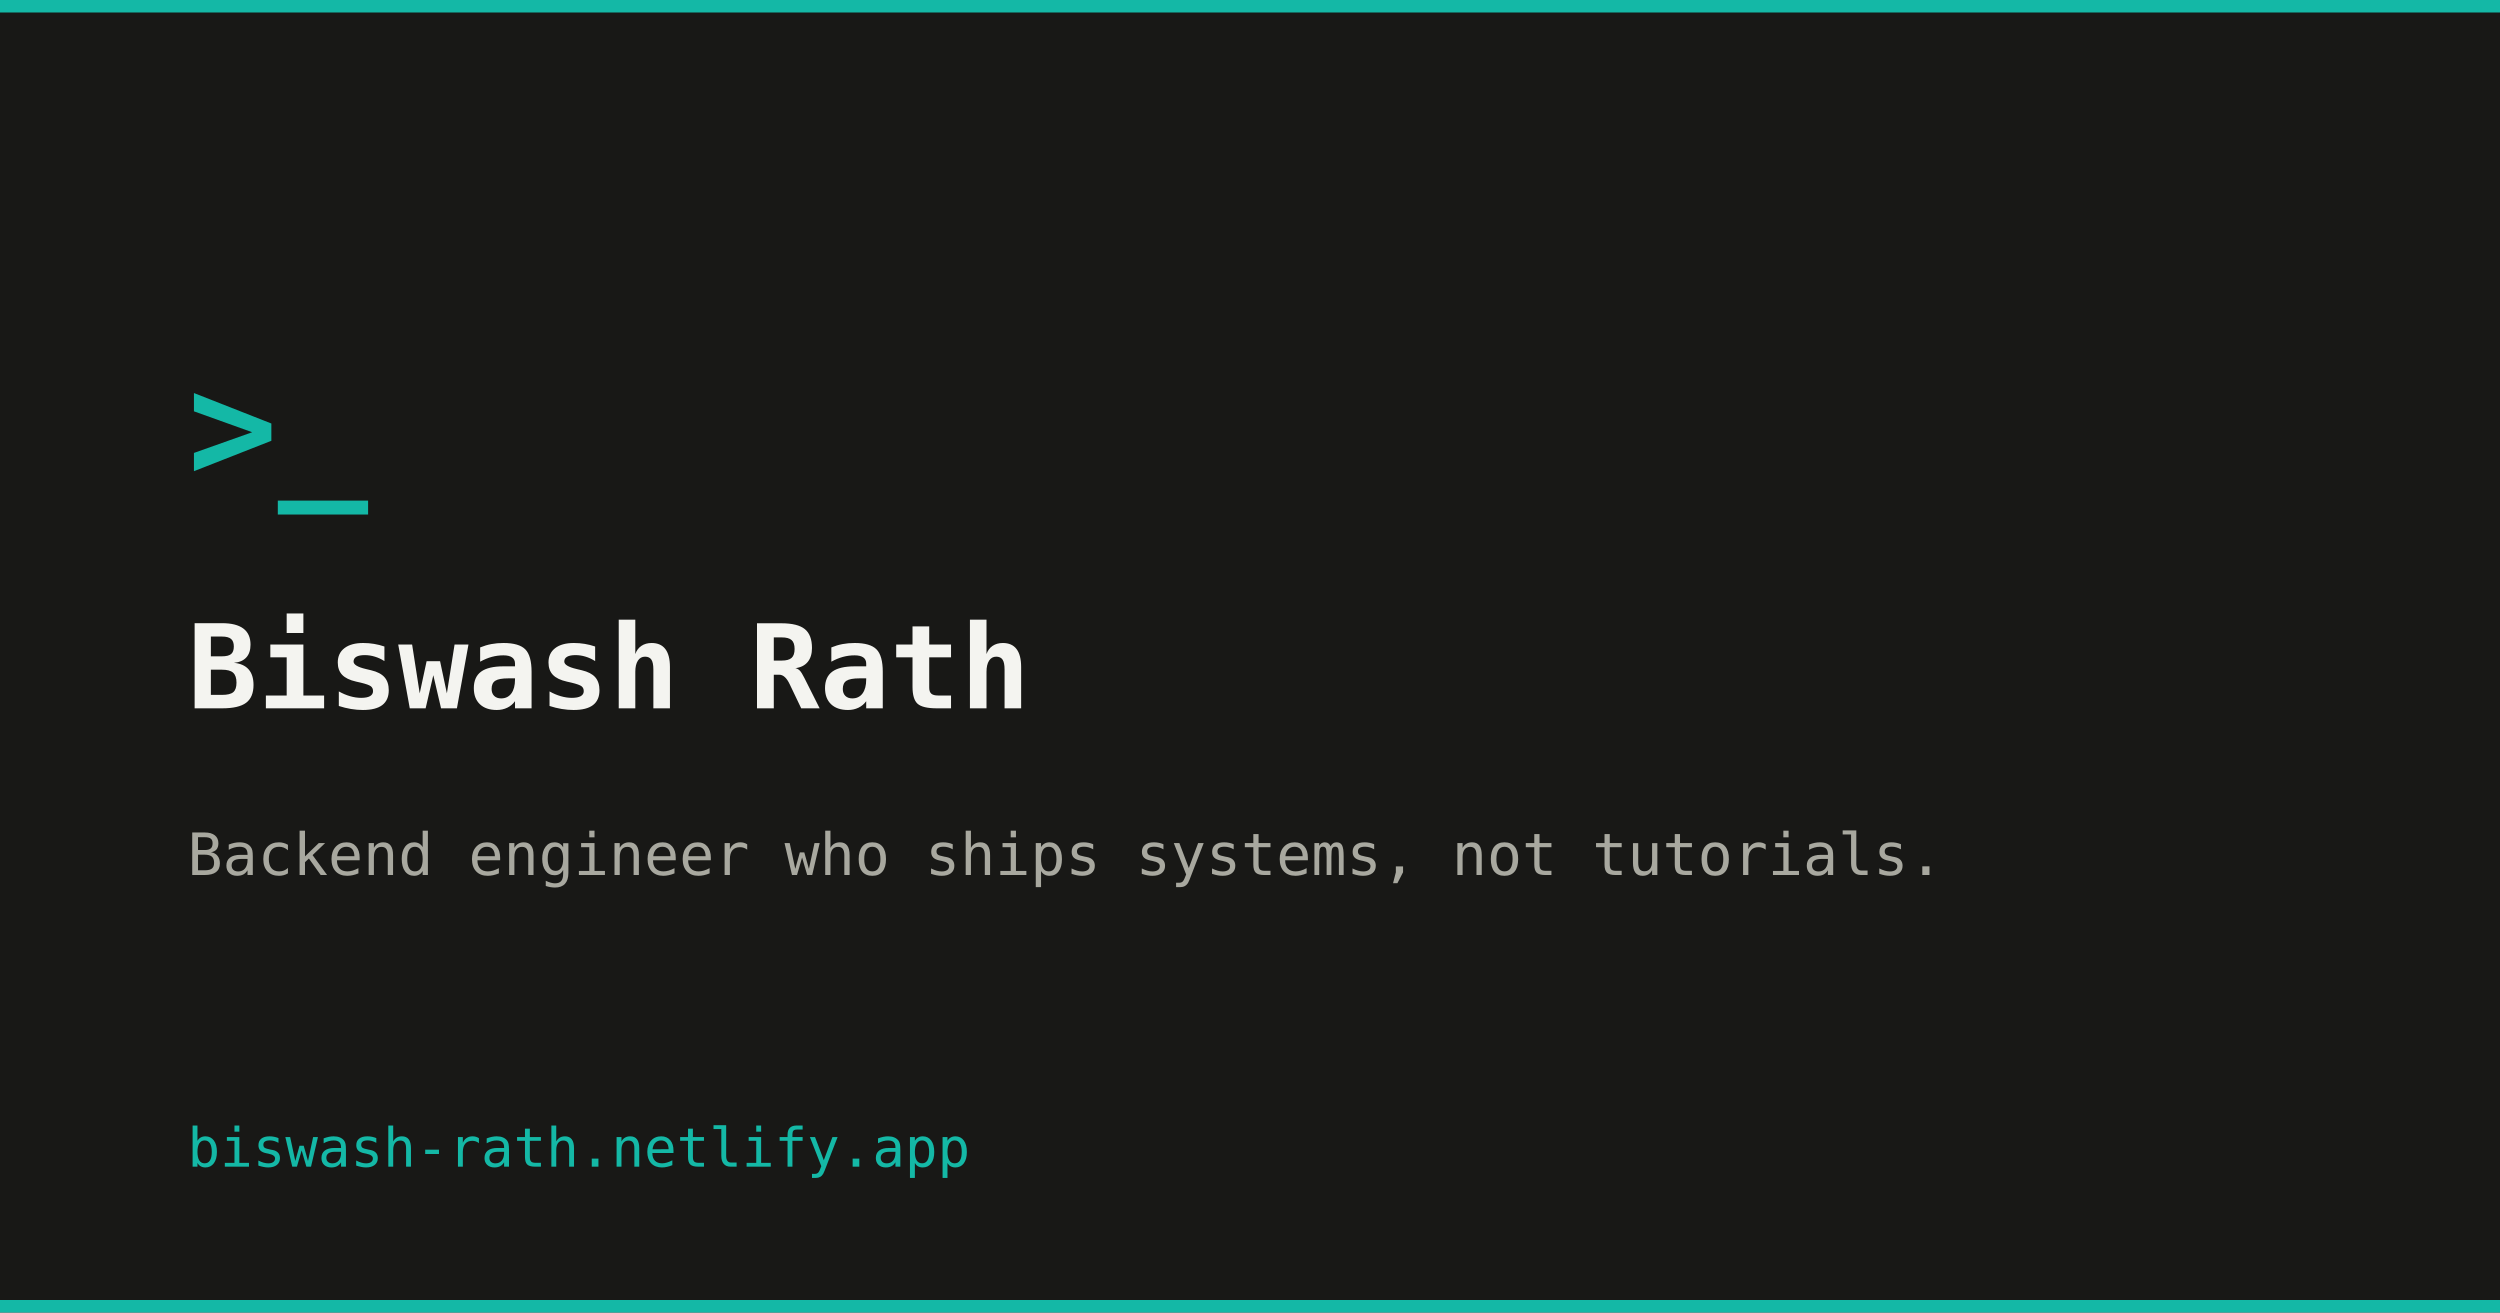
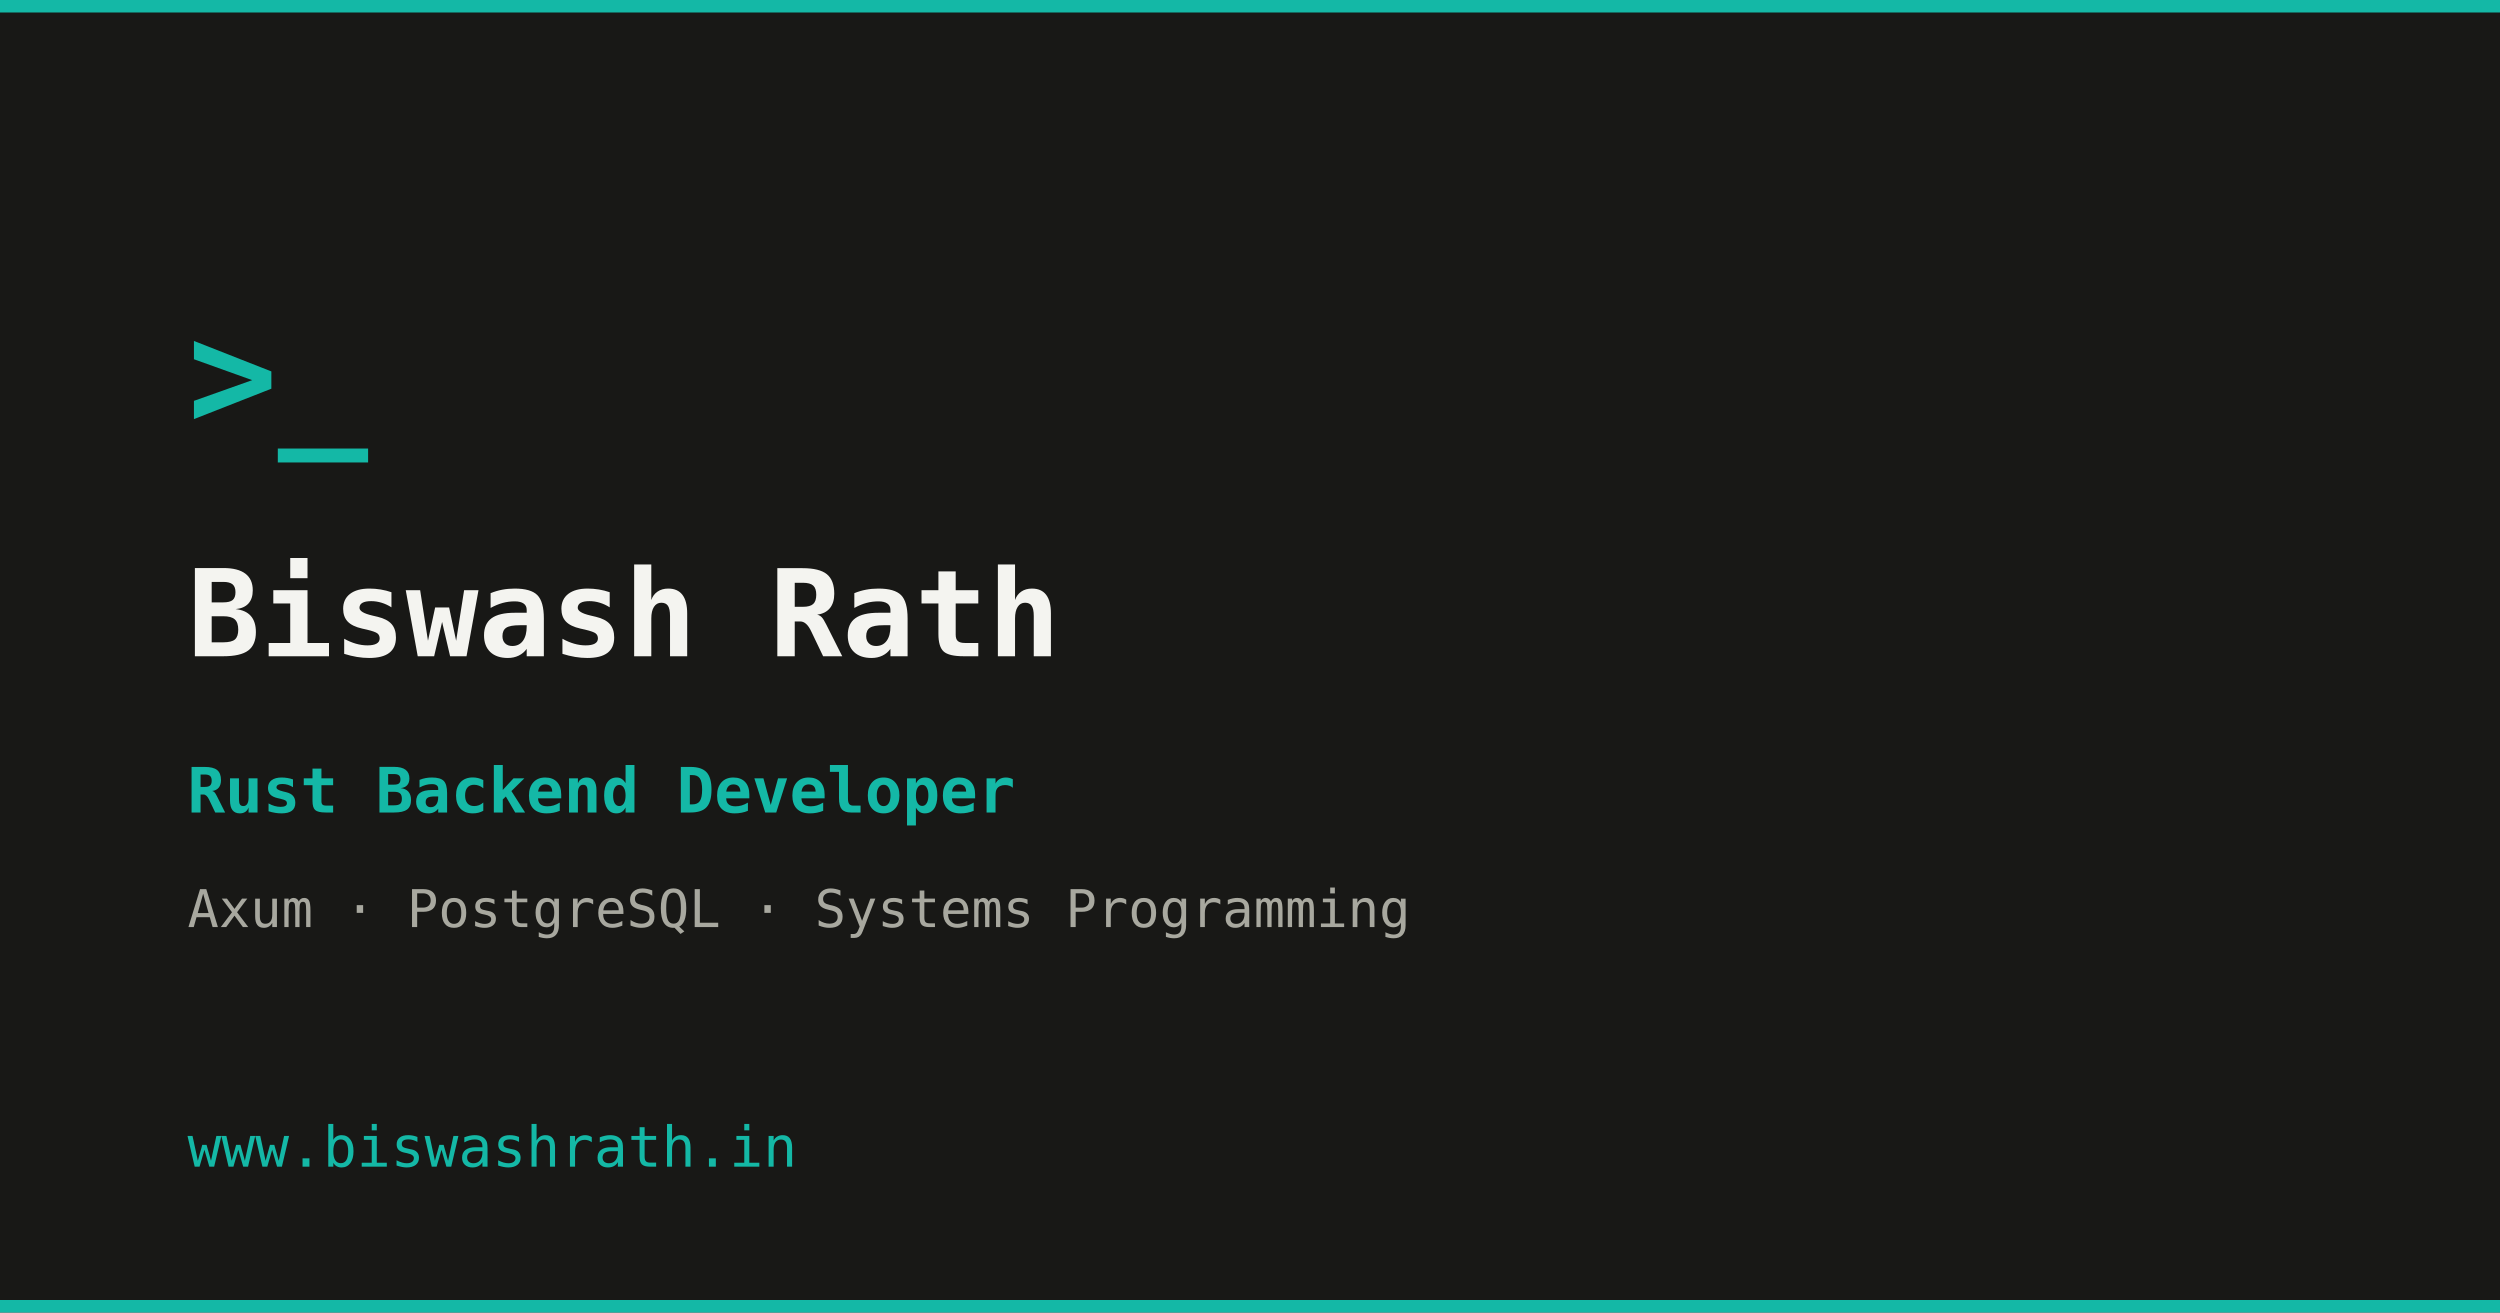
<svg xmlns="http://www.w3.org/2000/svg" width="1200" height="630" viewBox="0 0 1200 630">
  <rect width="1200" height="630" fill="#181816" />
  <rect x="0" y="0" width="1200" height="6" fill="#14b8a6" />
  <rect x="0" y="624" width="1200" height="6" fill="#14b8a6" />
-   <text x="90" y="230" font-family="DejaVu Sans Mono, monospace" font-size="72" font-weight="700" fill="#14b8a6">&gt;_</text>
-   <text x="90" y="340" font-family="DejaVu Sans Mono, monospace" font-size="56" font-weight="700" fill="#f4f4f0">Biswash Rath</text>
-   <text x="90" y="420" font-family="DejaVu Sans Mono, monospace" font-size="28" fill="#a8a89f">Backend engineer who ships systems, not tutorials.</text>
-   <text x="90" y="560" font-family="DejaVu Sans Mono, monospace" font-size="26" fill="#14b8a6">biswash-rath.netlify.app</text>
+   <text x="90" y="205" font-family="DejaVu Sans Mono, monospace" font-size="72" font-weight="700" fill="#14b8a6">&gt;_</text>
+   <text x="90" y="315" font-family="DejaVu Sans Mono, monospace" font-size="58" font-weight="700" fill="#f4f4f0">Biswash Rath</text>
+   <text x="90" y="390" font-family="DejaVu Sans Mono, monospace" font-size="30" font-weight="600" fill="#14b8a6">Rust Backend Developer</text>
+   <text x="90" y="445" font-family="DejaVu Sans Mono, monospace" font-size="25" fill="#a8a89f">Axum · PostgreSQL · Systems Programming</text>
+   <text x="90" y="560" font-family="DejaVu Sans Mono, monospace" font-size="27" fill="#14b8a6">www.biswashrath.in</text>
</svg>
